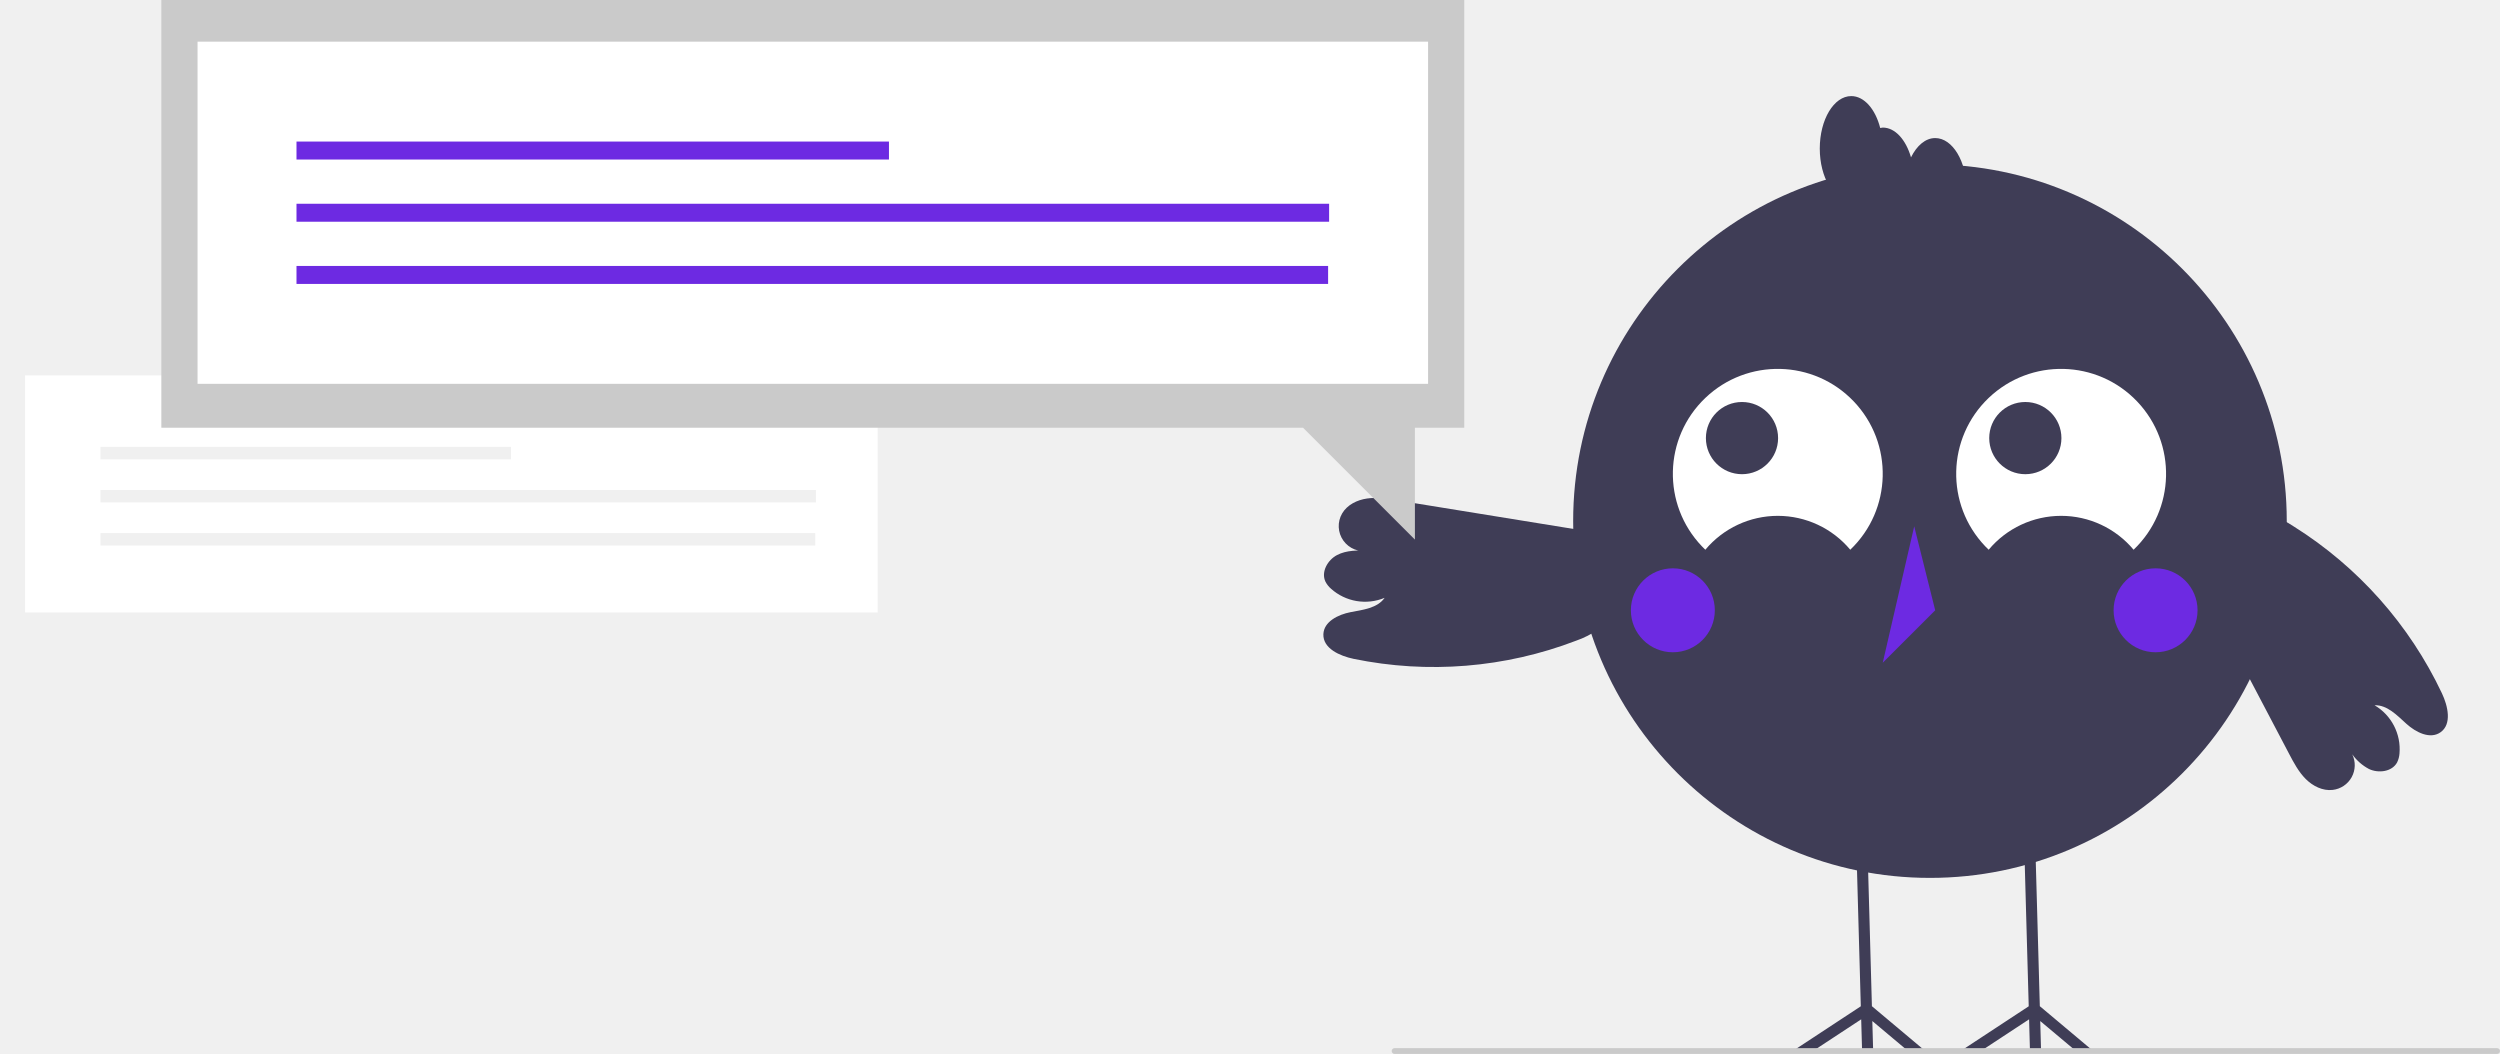
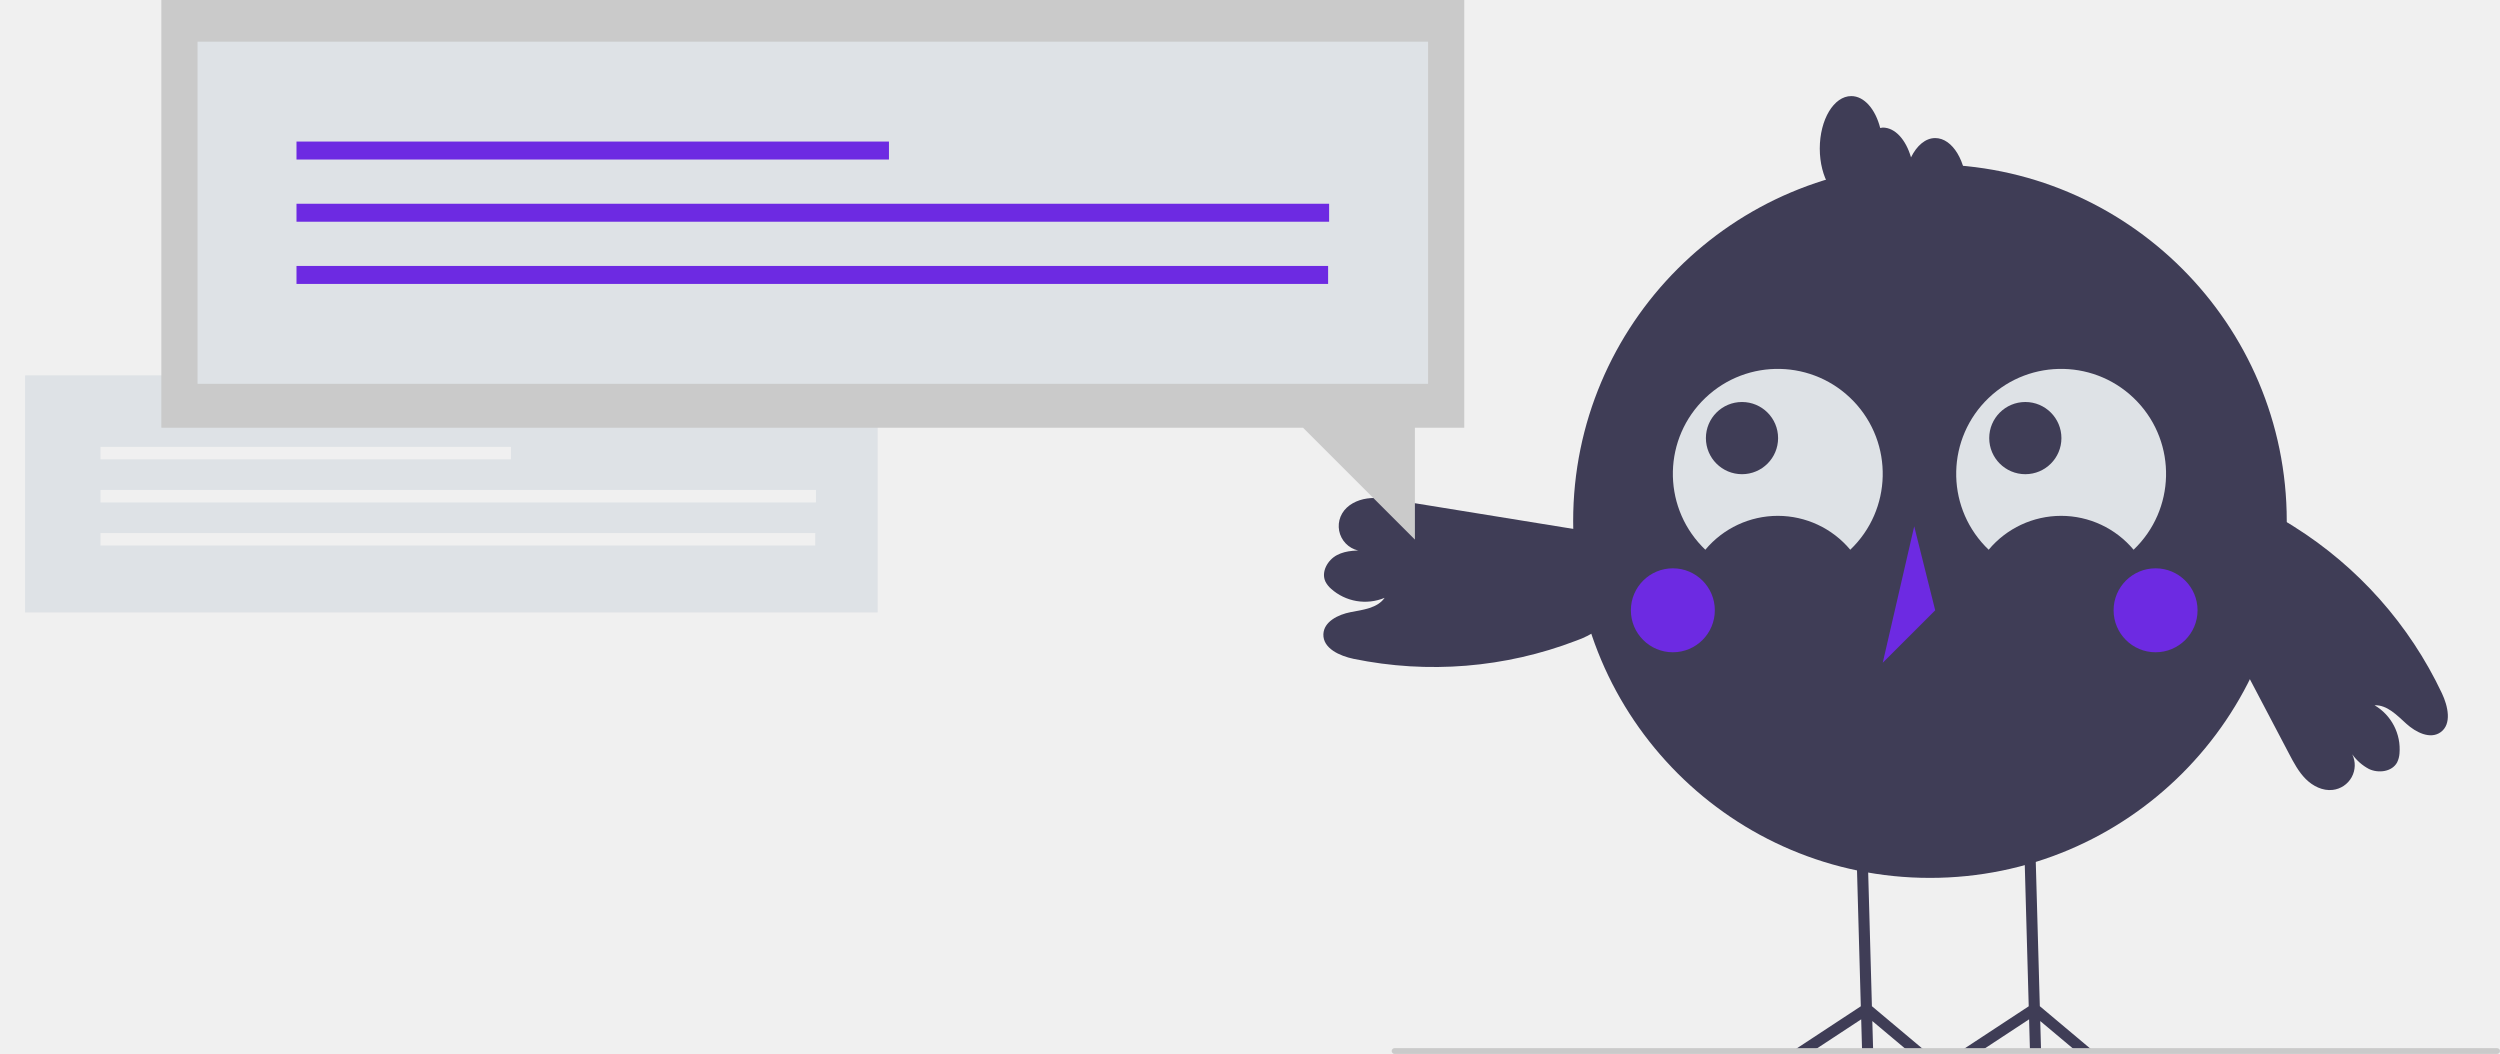
<svg xmlns="http://www.w3.org/2000/svg" data-name="Layer 1" width="863.917" height="364.205" viewBox="0 0 863.917 364.205">
  <polygon points="311.959 119.745 0 119.745 0 222.156 11.817 222.156 11.817 248.941 38.601 222.156 311.959 222.156 311.959 119.745" fill="#f0f0f0" />
-   <rect x="8.666" y="129.718" width="294.628" height="81.929" fill="#fff" />
+   <rect x="8.666" y="129.718" width="294.628" height="81.929" fill="#dee2e6" />
  <rect x="34.721" y="154.426" width="141.856" height="4.305" fill="#f0f0f0" />
  <rect x="34.721" y="169.318" width="247.243" height="4.305" fill="#f0f0f0" />
  <rect x="34.721" y="184.21" width="247.001" height="4.305" fill="#f0f0f0" />
  <path d="M692.073,618.967s1.487-31.159,31.971-27.537" transform="translate(-168.0413 -267.8973)" fill="#f0f0f0" />
  <circle cx="515.418" cy="306.161" r="15.257" fill="#f0f0f0" />
  <rect x="512.935" y="331.853" width="4.307" height="30.147" fill="#f0f0f0" />
  <circle cx="666.93" cy="180.073" r="123.297" fill="#3f3d56" />
-   <path d="M757.348,457.868a32.627,32.627,0,0,1,50.081,0,36.264,36.264,0,1,0-51.271-1.19Q756.739,457.287,757.348,457.868Z" transform="translate(-168.0413 -267.8973)" fill="#fff" />
-   <path d="M855.26,457.868a32.627,32.627,0,0,1,50.081,0,36.264,36.264,0,1,0-51.271-1.19Q854.651,457.287,855.26,457.868Z" transform="translate(-168.0413 -267.8973)" fill="#fff" />
+   <path d="M757.348,457.868a32.627,32.627,0,0,1,50.081,0,36.264,36.264,0,1,0-51.271-1.19Q756.739,457.287,757.348,457.868Z" transform="translate(-168.0413 -267.8973)" fill="#dee2e6" />
+   <path d="M855.26,457.868a32.627,32.627,0,0,1,50.081,0,36.264,36.264,0,1,0-51.271-1.19Q854.651,457.287,855.26,457.868Z" transform="translate(-168.0413 -267.8973)" fill="#dee2e6" />
  <circle cx="601.976" cy="151.392" r="12.474" fill="#3f3d56" />
  <circle cx="699.885" cy="151.392" r="12.474" fill="#3f3d56" />
  <circle cx="578.083" cy="210.898" r="14.505" fill="#6d2ae2" />
  <circle cx="744.896" cy="210.898" r="14.505" fill="#6d2ae2" />
  <polygon points="661.49 181.886 650.611 229.029 668.742 210.898 661.49 181.886" fill="#6d2ae2" />
  <polygon points="717.39 363.205 705.038 352.839 705.326 363.205 701.49 363.205 701.183 352.244 684.507 363.205 677.526 363.205 701.059 347.737 700.147 315.258 699.466 290.728 703.293 290.623 703.984 315.258 704.894 347.708 723.354 363.205 717.39 363.205" fill="#3f3d56" />
  <polygon points="659.363 363.205 647.012 352.839 647.3 363.205 643.474 363.205 643.167 352.244 626.49 363.205 619.509 363.205 643.033 347.737 642.122 315.258 641.441 290.728 645.276 290.623 645.967 315.258 646.868 347.708 665.328 363.205 659.363 363.205" fill="#3f3d56" />
  <path d="M836.784,315.608c-3.383,0-6.368,2.628-8.363,6.664-1.759-6.07-5.454-10.291-9.769-10.291a6.563,6.563,0,0,0-.871.146c-1.659-6.481-5.514-11.025-10.008-11.025-6.008,0-10.879,8.118-10.879,18.132s4.871,18.132,10.879,18.132a6.561,6.561,0,0,0,.871-.146c1.659,6.481,5.514,11.025,10.008,11.025,3.383,0,6.368-2.628,8.363-6.664,1.759,6.07,5.454,10.291,9.769,10.291,6.008,0,10.879-8.118,10.879-18.132S842.792,315.608,836.784,315.608Z" transform="translate(-168.0413 -267.8973)" fill="#3f3d56" />
  <path d="M718.723,451.807l-67.92-11.017c-3.423-.555-6.908-1.111-10.341-.628s-6.871,2.174-8.621,5.167a8.651,8.651,0,0,0,9.15,12.853c-3.707-.12-7.604-.2-10.894,1.514s-5.619,5.876-4.016,9.22a8.277,8.277,0,0,0,1.919,2.429,17.606,17.606,0,0,0,18.523,3.141c-2.5,3.586-7.462,4.118-11.754,4.949s-9.254,3.258-9.413,7.627c-.179,4.909,5.663,7.518,10.472,8.517A137.417,137.417,0,0,0,712.648,489.317a30.98,30.98,0,0,0,7.737-3.95,17.433,17.433,0,0,0-7.054-30.963" transform="translate(-168.0413 -267.8973)" fill="#3f3d56" />
  <path d="M1011.89,507.479a137.419,137.419,0,0,0-51.173-57.637,30.975,30.975,0,0,0-7.807-3.81,17.433,17.433,0,0,0-20.509,24.246l-5.315-2.749Q943.093,497.983,959.1,528.437c1.613,3.069,3.263,6.189,5.713,8.643s5.866,4.185,9.311,3.785a8.601,8.601,0,0,0,6.779-12.3,16.643,16.643,0,0,0,5.752,5.06c3.346,1.6,8.073.96,9.782-2.332a8.275,8.275,0,0,0,.788-2.994,17.606,17.606,0,0,0-8.621-16.692c4.369-.157,7.776,3.489,11.019,6.421,3.243,2.931,8.165,5.438,11.753,2.94C1015.407,518.161,1013.982,511.924,1011.89,507.479Z" transform="translate(-168.0413 -267.8973)" fill="#3f3d56" />
  <polygon points="55.757 0 506 0 506 147.807 488.945 147.807 488.945 186.463 450.289 147.807 55.757 147.807 55.757 0" fill="#cacaca" />
-   <rect x="68.264" y="14.393" width="425.229" height="118.246" fill="#fff" />
+   <rect x="68.264" y="14.393" width="425.229" height="118.246" fill="#dee2e6" />
  <rect x="102.459" y="48.916" width="204.737" height="6.213" fill="#6d2ae2" />
  <rect x="102.459" y="70.41" width="356.84" height="6.213" fill="#6d2ae2" />
  <rect x="102.459" y="91.903" width="356.49" height="6.213" fill="#6d2ae2" />
  <path d="M1030.959,632.103h-381a1,1,0,0,1,0-2h381a1,1,0,0,1,0,2Z" transform="translate(-168.0413 -267.8973)" fill="#cacaca" />
</svg>
